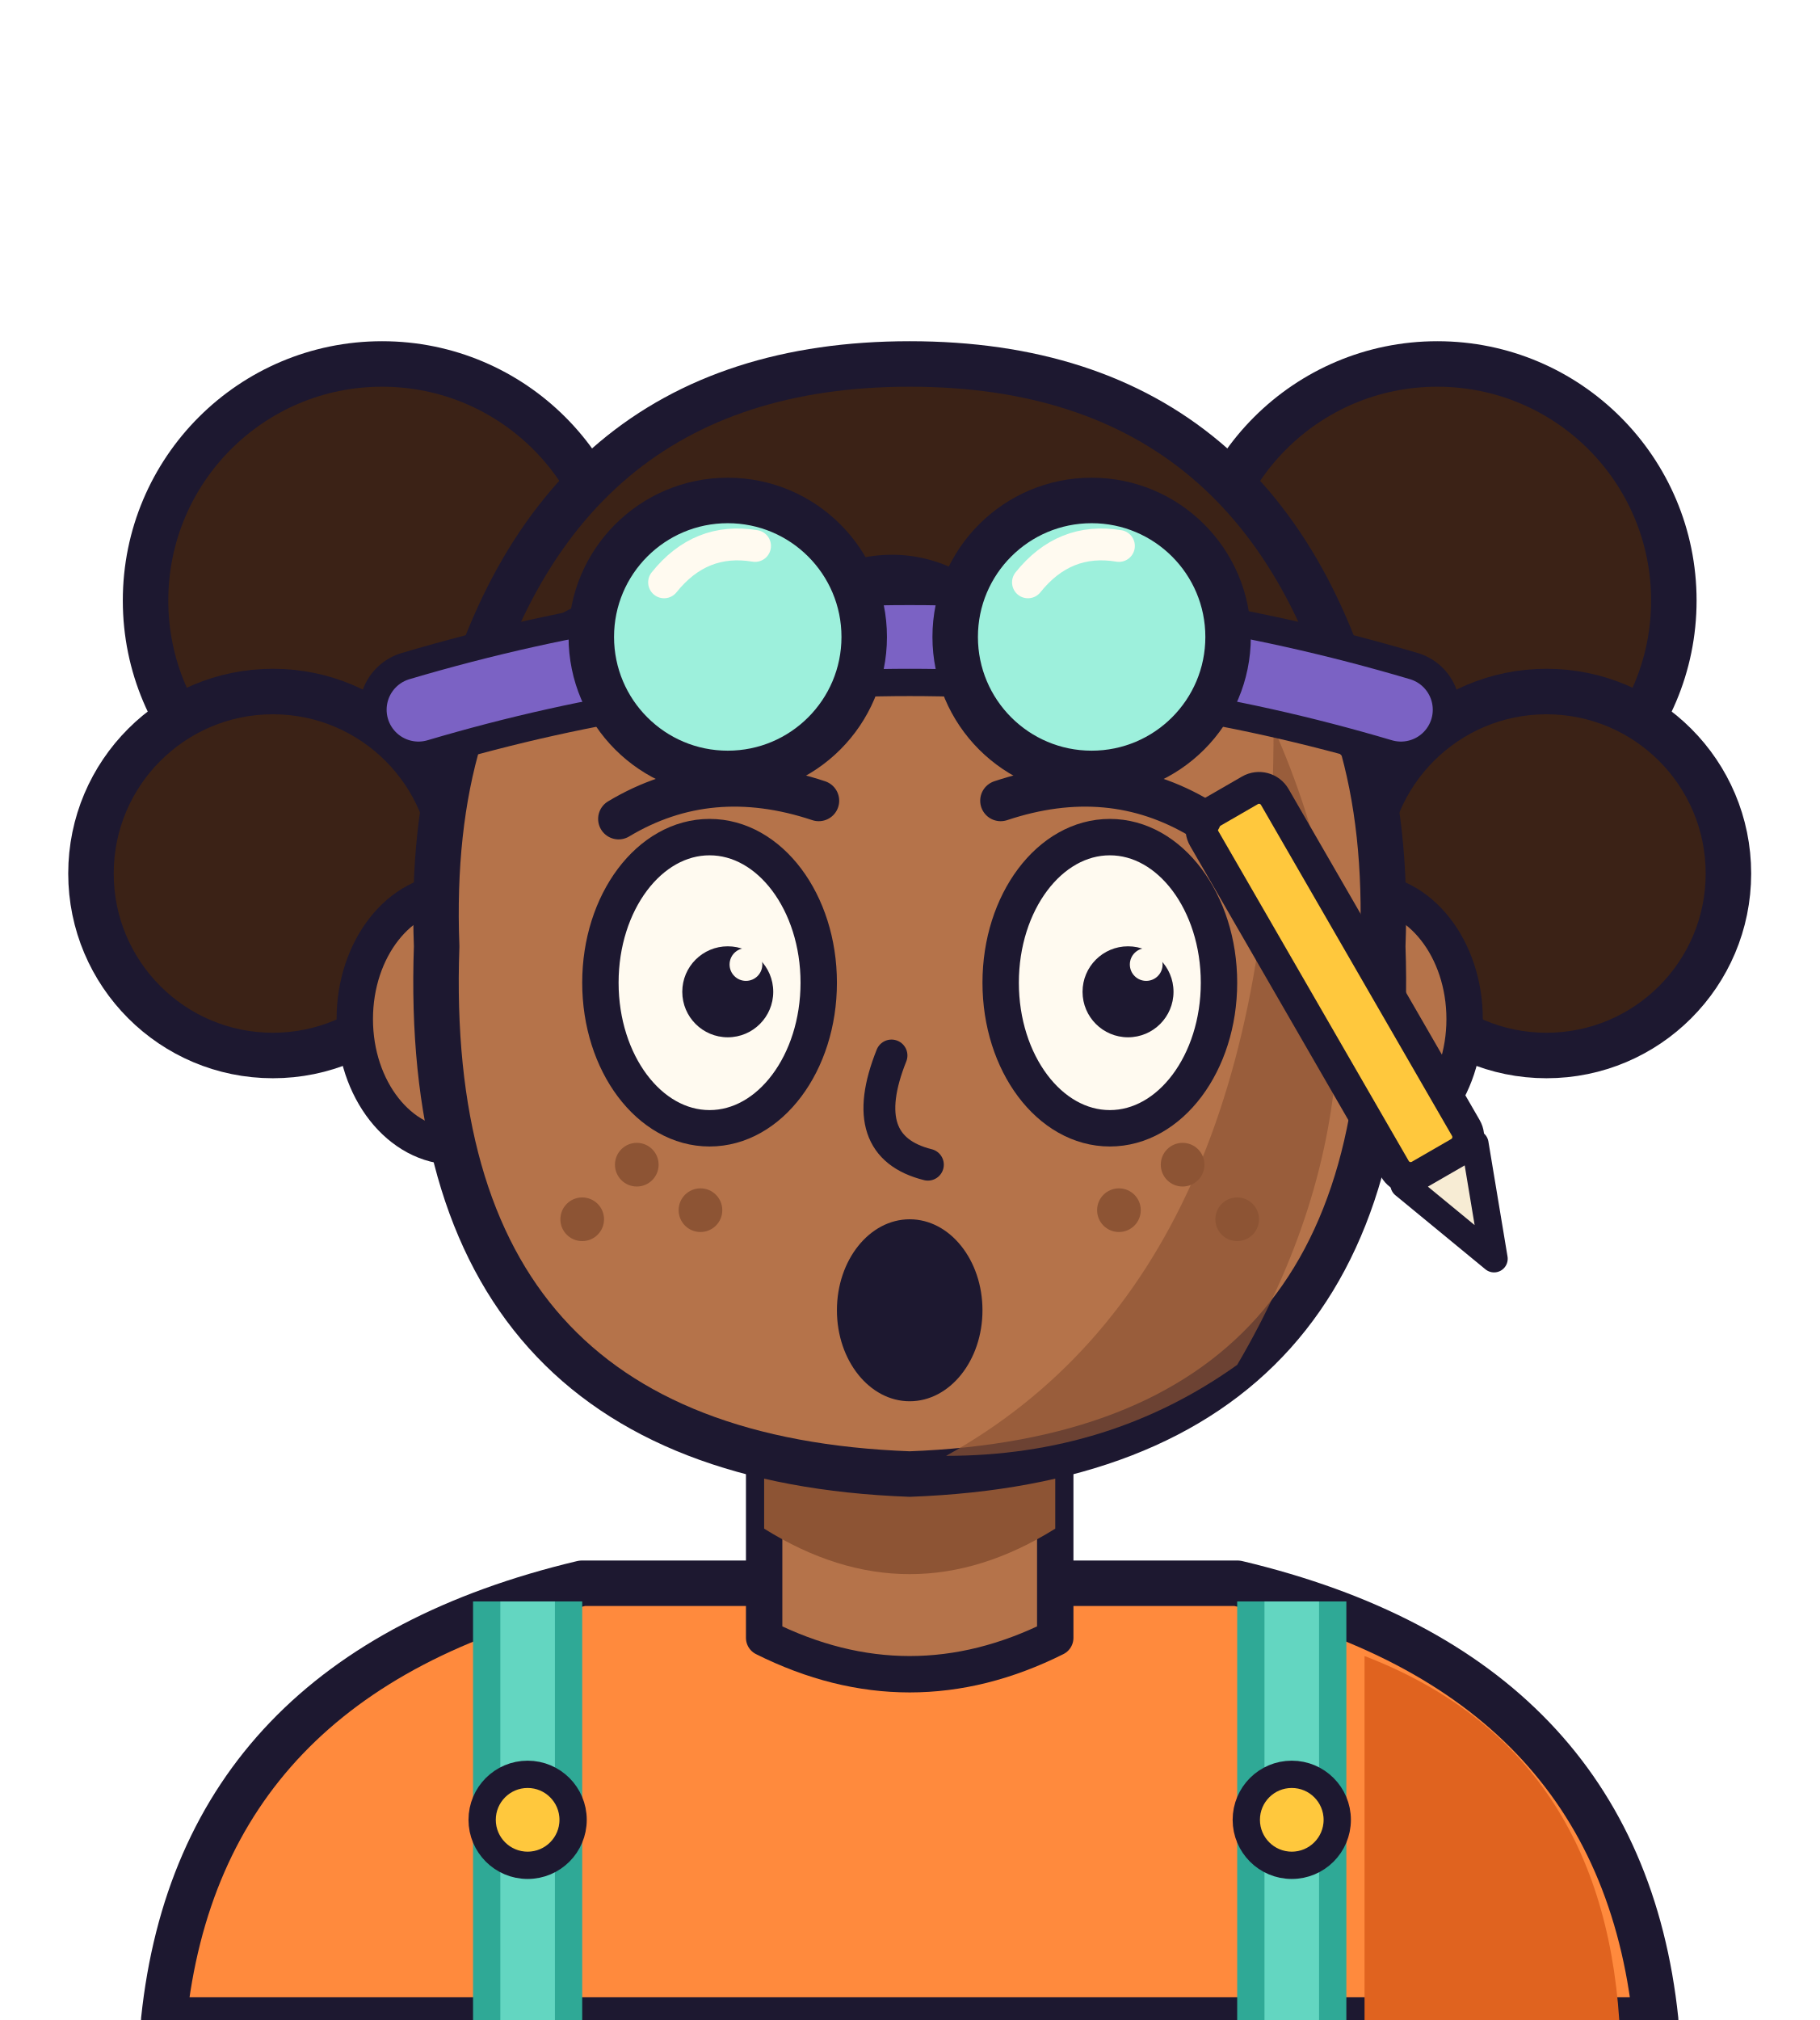
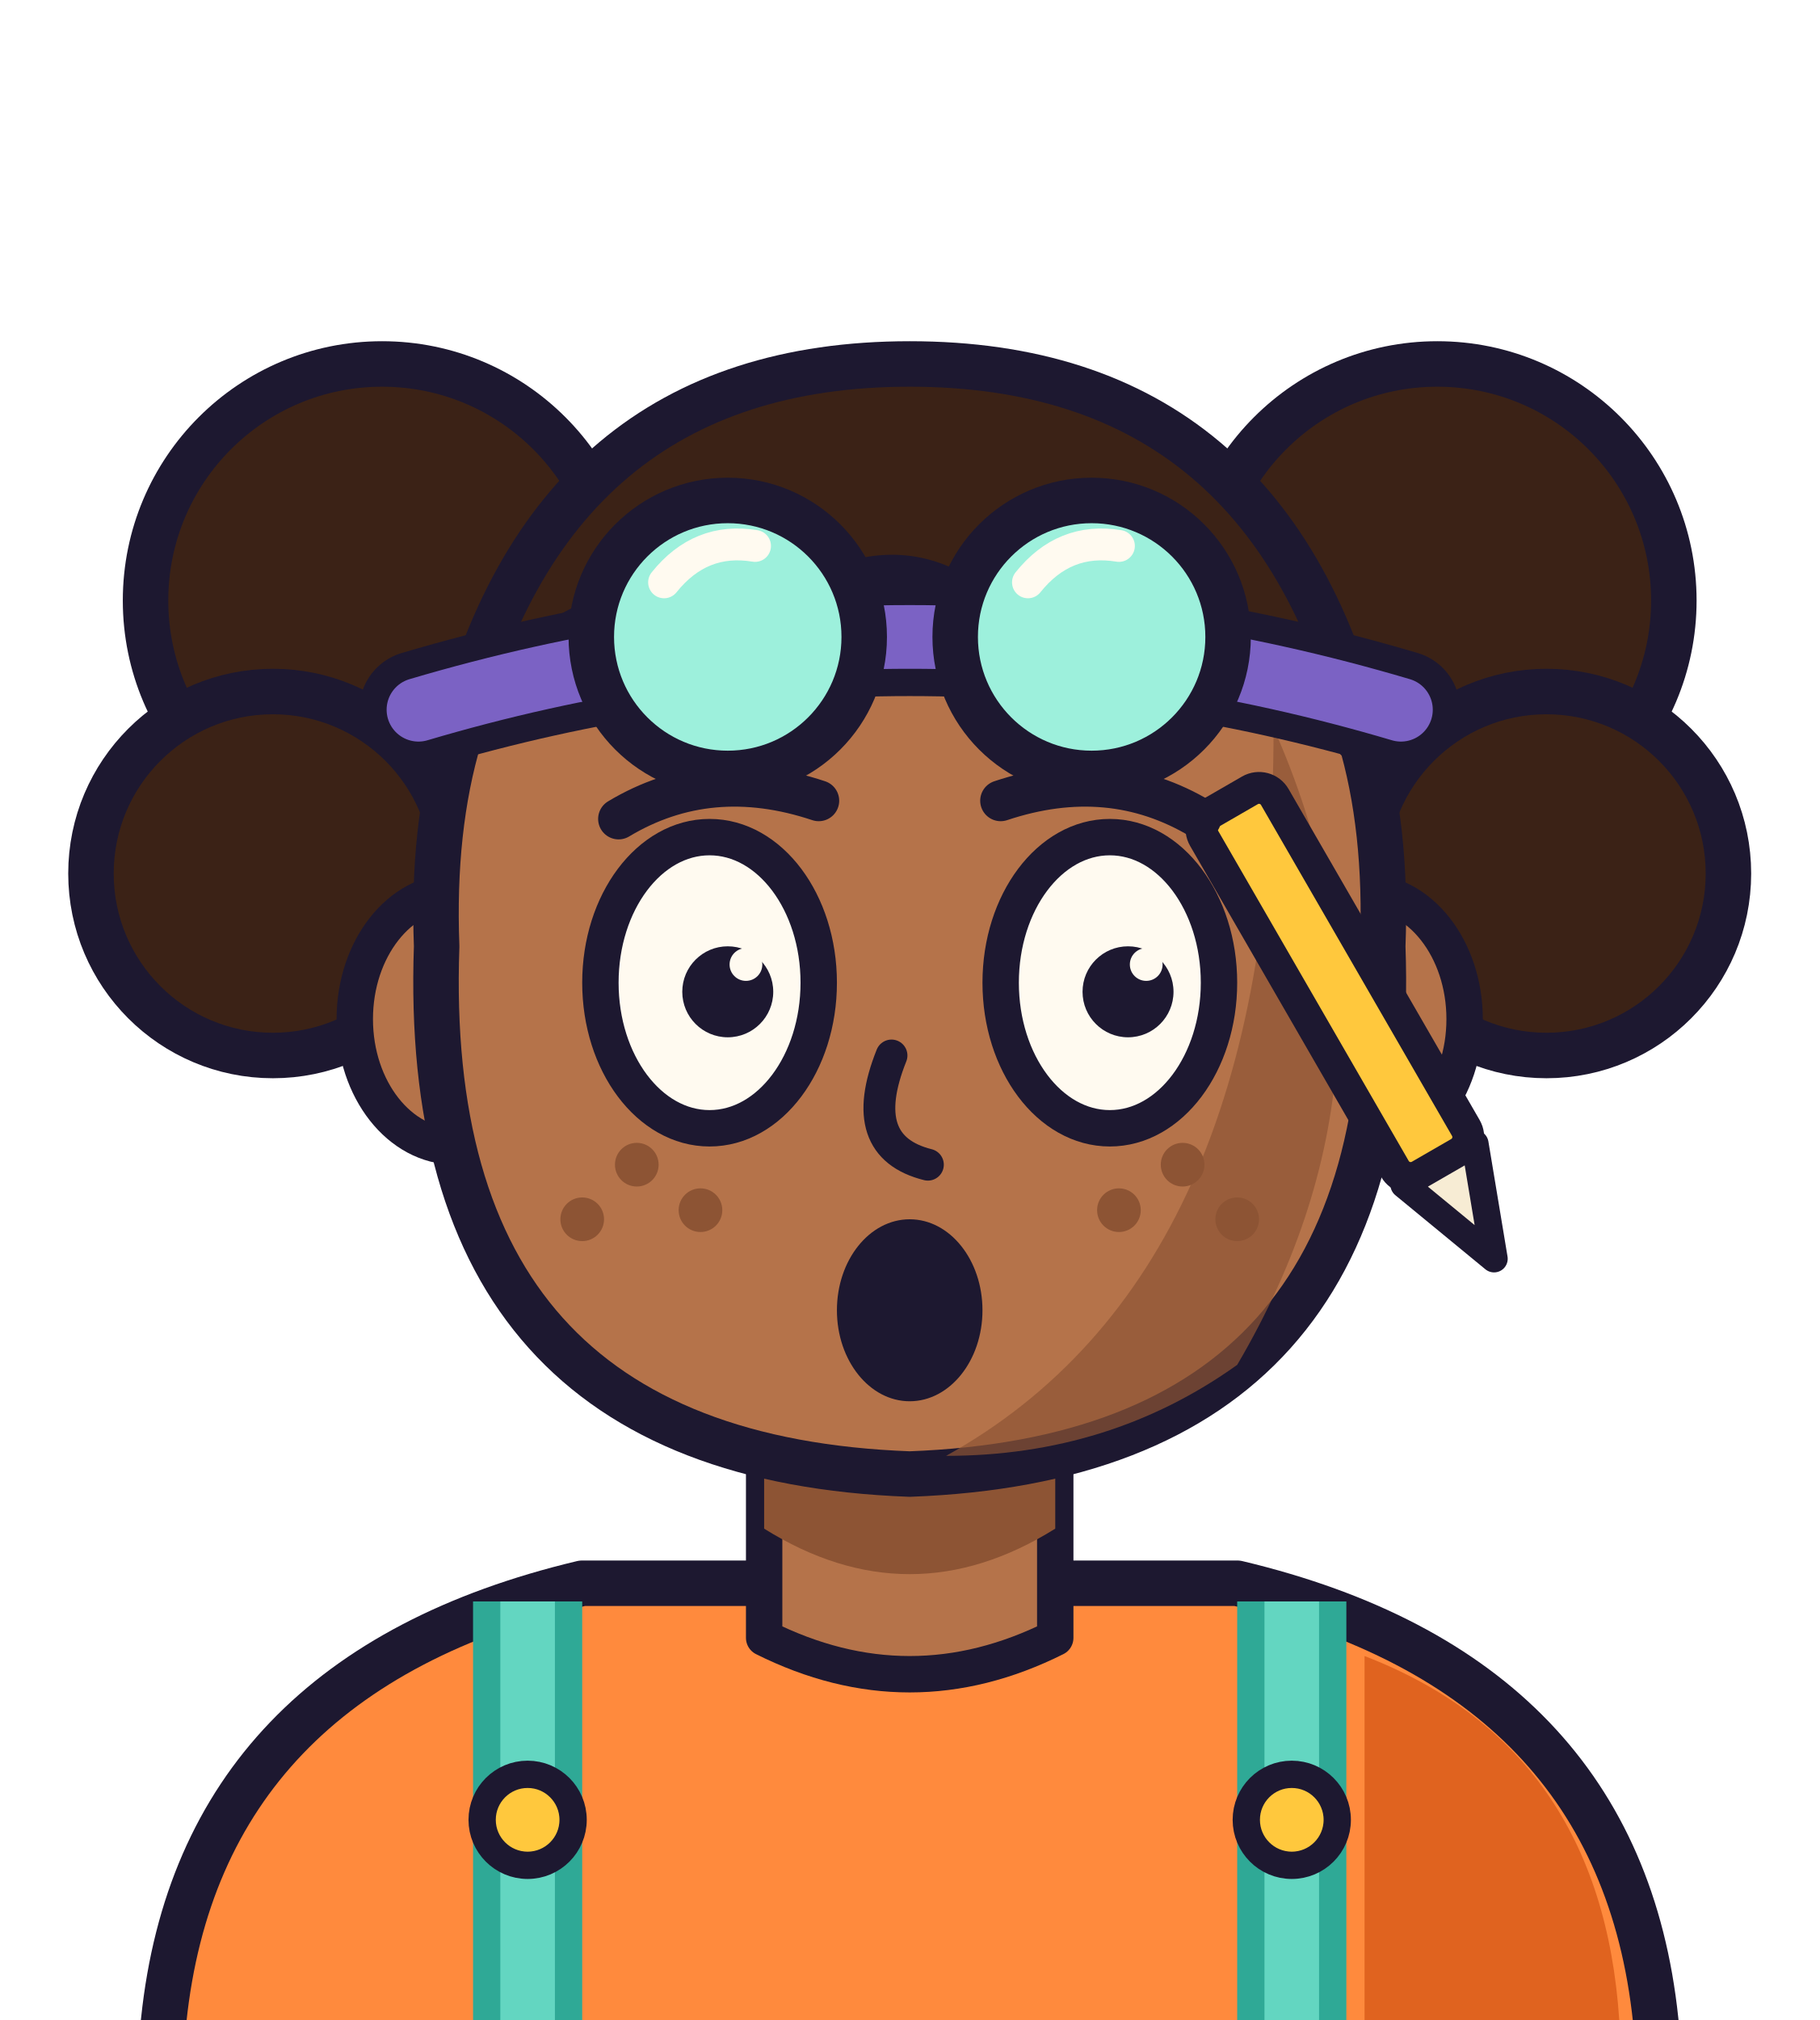
<svg xmlns="http://www.w3.org/2000/svg" width="200" height="222" viewBox="0 0 200 222">
  <g>
    <g>
-       <path d="M18 222 Q22 184 64 174 L136 174 Q178 184 182 222 Z" fill="#ff8a3d" stroke="#1d1830" stroke-width="5" stroke-linejoin="round" stroke-linecap="round" />
+       <path d="M16 240 L18 222 Q22 184 64 174 L136 174 Q178 184 182 222 L184 240 Z" fill="#ff8a3d" stroke="#1d1830" stroke-width="5" stroke-linejoin="round" stroke-linecap="round" />
      <path d="M150 182 Q176 192 178 222 L150 222 Z" fill="#e0631f" />
    </g>
    <path d="M58 176 L58 222 M142 176 L142 222" stroke="#2fa996" stroke-width="12" />
    <path d="M58 176 L58 222 M142 176 L142 222" stroke="#63d6c1" stroke-width="6" />
    <circle cx="58" cy="200" r="5" fill="#ffc83d" stroke="#1d1830" stroke-width="3" stroke-linejoin="round" stroke-linecap="round" />
    <circle cx="142" cy="200" r="5" fill="#ffc83d" stroke="#1d1830" stroke-width="3" stroke-linejoin="round" stroke-linecap="round" />
    <g>
      <path d="M84 150 L84 180 Q100 188 116 180 L116 150 Z" fill="#b5734a" stroke="#1d1830" stroke-width="4" stroke-linejoin="round" stroke-linecap="round" />
      <path d="M84 158 Q100 170 116 158 L116 168 Q100 178 84 168 Z" fill="#8d5434" />
    </g>
    <g fill="#3b2216" stroke="#1d1830" stroke-width="5" stroke-linejoin="round" stroke-linecap="round">
      <circle cx="42" cy="66" r="26" />
      <circle cx="158" cy="66" r="26" />
      <circle cx="30" cy="96" r="20" />
      <circle cx="170" cy="96" r="20" />
    </g>
    <ellipse cx="50" cy="112" rx="11" ry="14" fill="#b5734a" stroke="#1d1830" stroke-width="4" stroke-linejoin="round" stroke-linecap="round" />
    <ellipse cx="150" cy="112" rx="11" ry="14" fill="#b5734a" stroke="#1d1830" stroke-width="4" stroke-linejoin="round" stroke-linecap="round" />
    <path d="M48 104 Q46 52 100 48 Q154 52 152 104 Q154 160 100 162 Q46 160 48 104 Z" fill="#b5734a" stroke="#1d1830" stroke-width="5" stroke-linejoin="round" stroke-linecap="round" />
    <path d="M140 80 Q156 116 136 150 Q122 160 104 160 Q140 140 140 80 Z" fill="#8d5434" opacity="0.7" />
    <path d="M50 82 Q60 40 100 40 Q140 40 150 82 Q130 62 112 72 Q100 56 84 70 Q66 60 50 82 Z" fill="#3b2216" stroke="#1d1830" stroke-width="5" stroke-linejoin="round" stroke-linecap="round" />
    <g>
      <path d="M46 78 Q100 62 154 78" fill="none" stroke="#1d1830" stroke-width="13" stroke-linecap="round" />
      <path d="M46 78 Q100 62 154 78" fill="none" stroke="#7b62c4" stroke-width="7" stroke-linecap="round" />
      <circle cx="80" cy="70" r="15" fill="#9df0dc" stroke="#1d1830" stroke-width="5" stroke-linejoin="round" stroke-linecap="round" />
      <circle cx="120" cy="70" r="15" fill="#9df0dc" stroke="#1d1830" stroke-width="5" stroke-linejoin="round" stroke-linecap="round" />
      <path d="M73 64 Q77 59 83 60 M113 64 Q117 59 123 60" stroke="#fffaf0" stroke-width="3.5" fill="none" stroke-linecap="round" />
    </g>
    <g transform="rotate(-30 160 120)">
      <rect x="150" y="80" width="9" height="46" rx="2" fill="#ffc83d" stroke="#1d1830" stroke-width="3.5" stroke-linejoin="round" stroke-linecap="round" />
      <path d="M150 126 L154.5 138 L159 126 Z" fill="#f7ecd4" stroke="#1d1830" stroke-width="3" stroke-linejoin="round" stroke-linecap="round" />
    </g>
    <g>
      <ellipse cx="78" cy="108" rx="12" ry="16" fill="#fffaf0" stroke="#1d1830" stroke-width="4" stroke-linejoin="round" stroke-linecap="round" />
      <ellipse cx="122" cy="108" rx="12" ry="16" fill="#fffaf0" stroke="#1d1830" stroke-width="4" stroke-linejoin="round" stroke-linecap="round" />
      <circle cx="80" cy="109" r="5" fill="#1d1830" />
      <circle cx="124" cy="109" r="5" fill="#1d1830" />
      <circle cx="82" cy="106" r="1.8" fill="#fffaf0" />
      <circle cx="126" cy="106" r="1.8" fill="#fffaf0" />
    </g>
    <path d="M68 90 Q78 84 90 88 M110 88 Q122 84 132 90" fill="none" stroke="#1d1830" stroke-width="4.5" stroke-linejoin="round" stroke-linecap="round" />
    <g fill="#8d5434">
      <circle cx="70" cy="128" r="2.4" />
      <circle cx="77" cy="133" r="2.4" />
      <circle cx="64" cy="134" r="2.4" />
      <circle cx="130" cy="128" r="2.4" />
      <circle cx="123" cy="133" r="2.4" />
      <circle cx="136" cy="134" r="2.4" />
    </g>
    <path d="M98 116 Q94 126 102 128" fill="none" stroke="#1d1830" stroke-width="3.5" stroke-linejoin="round" stroke-linecap="round" />
    <ellipse cx="100" cy="144" rx="8" ry="10" fill="#1d1830" />
  </g>
</svg>
